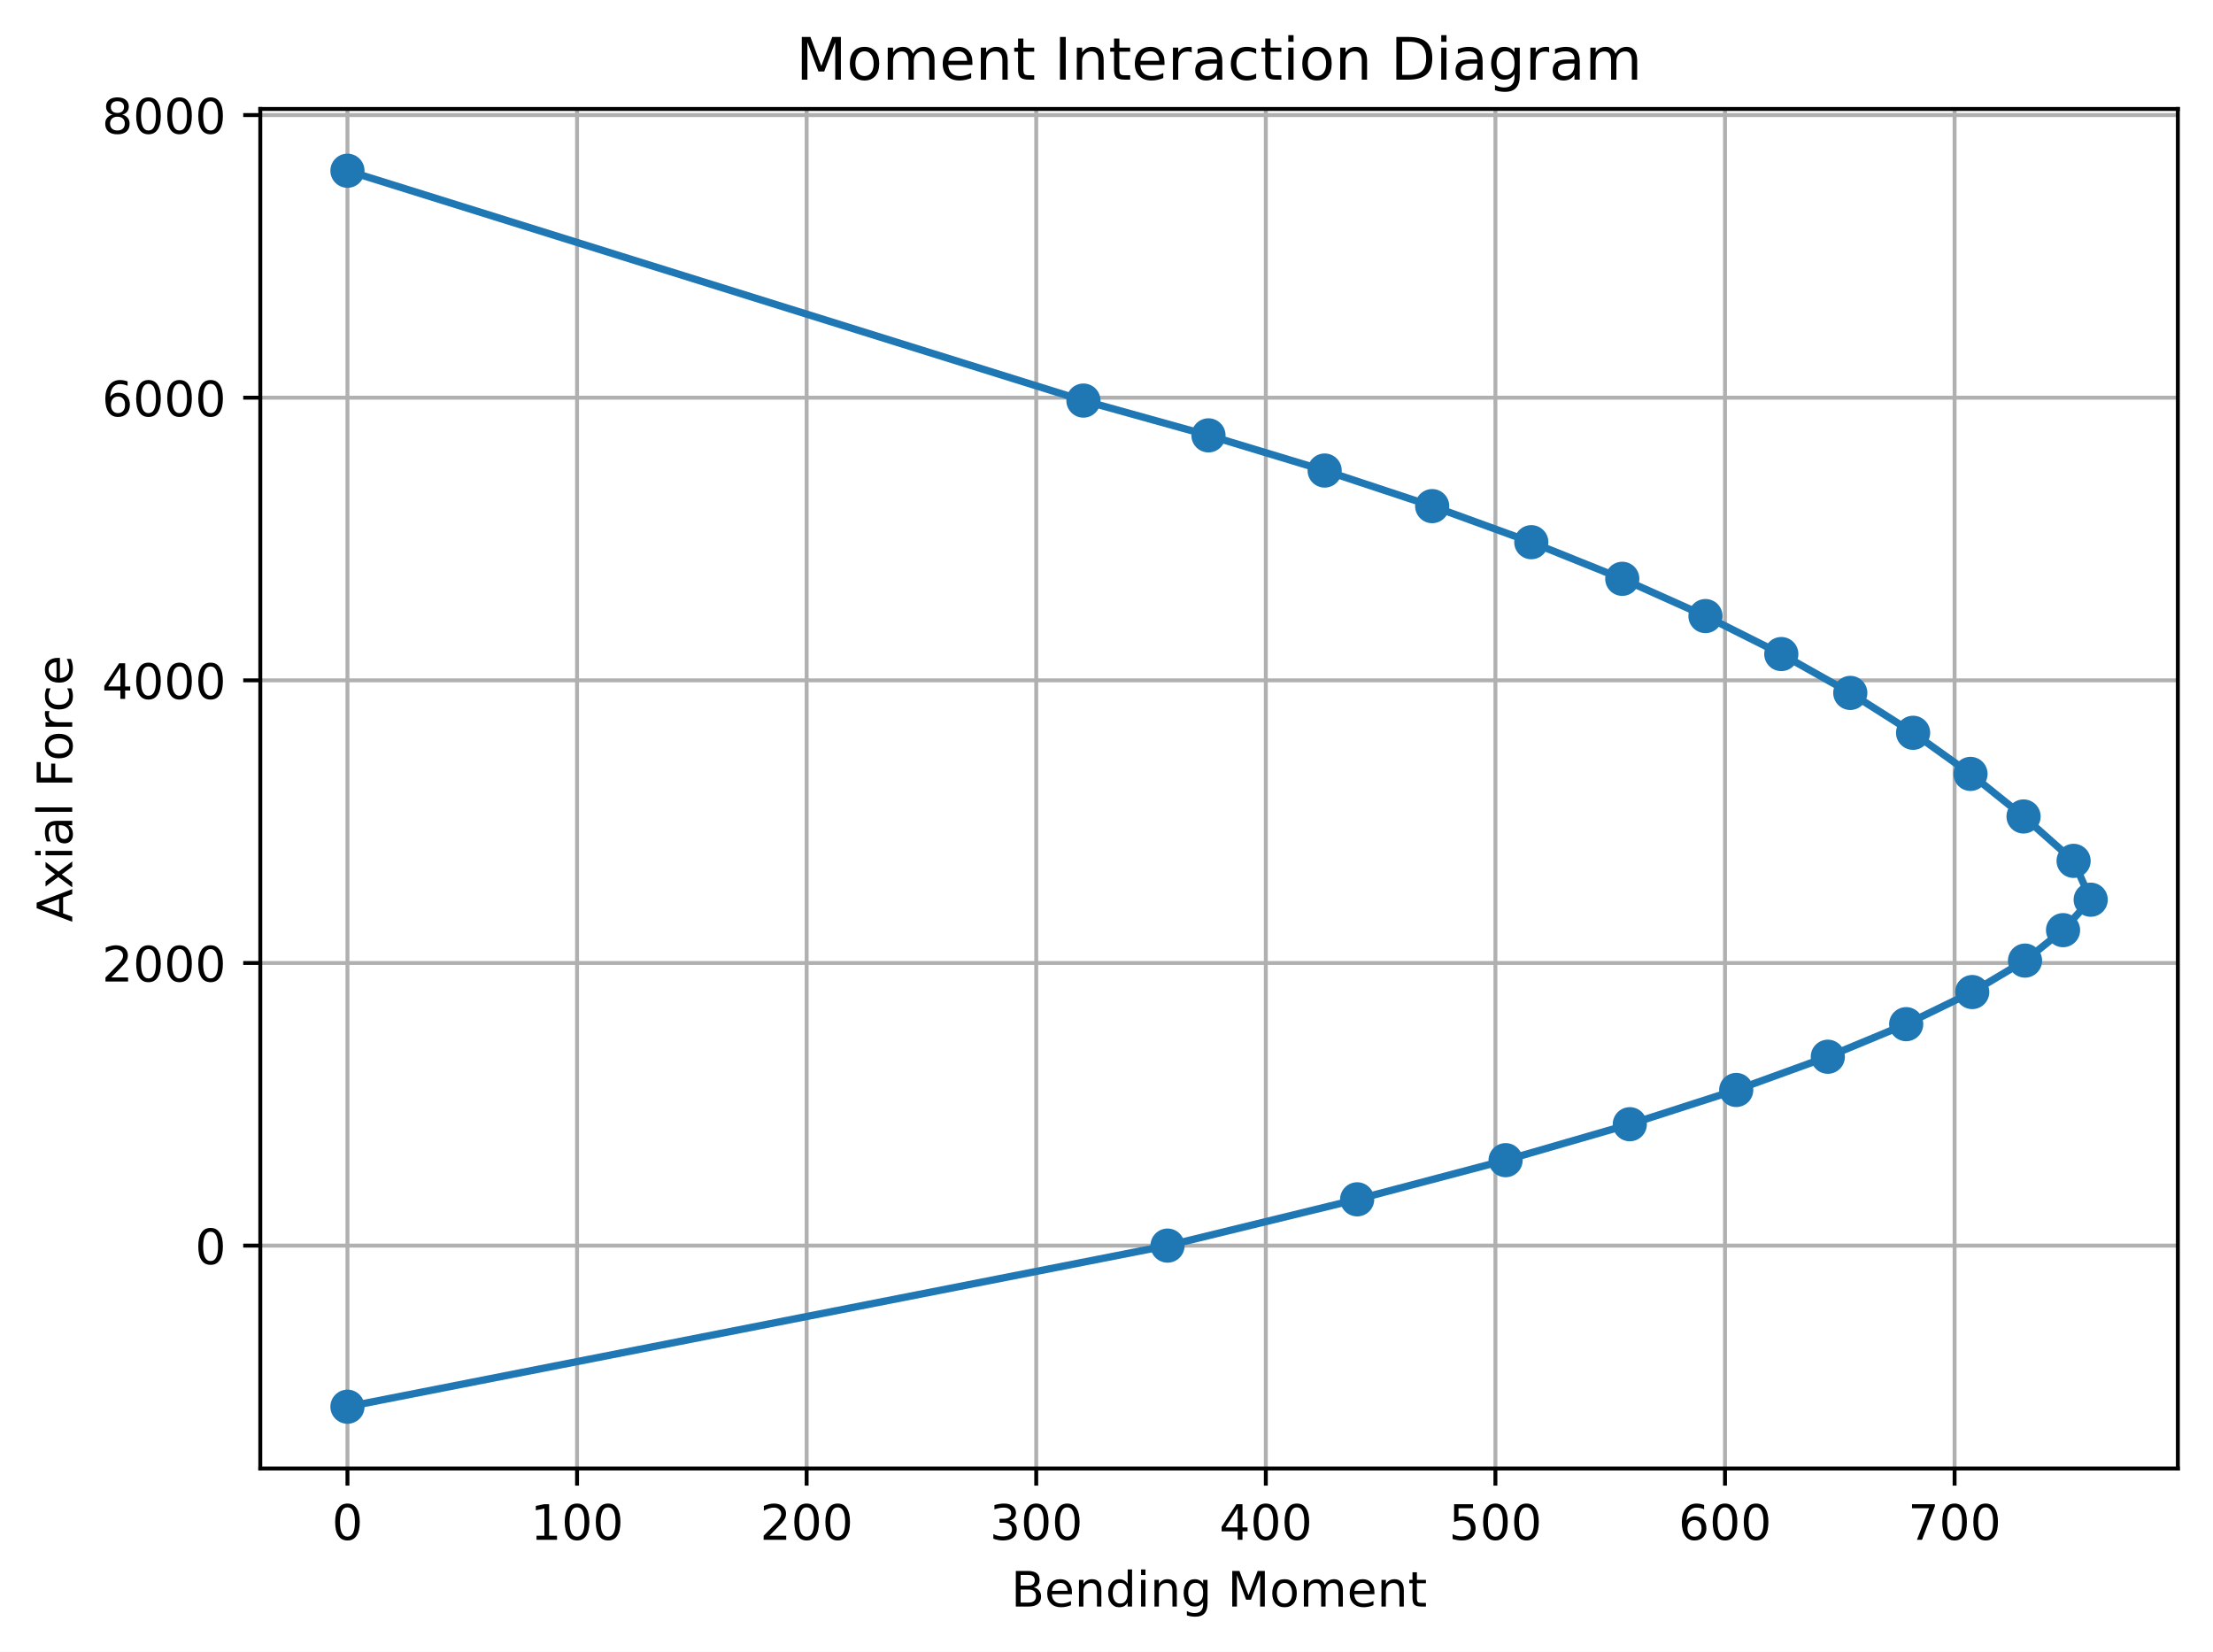
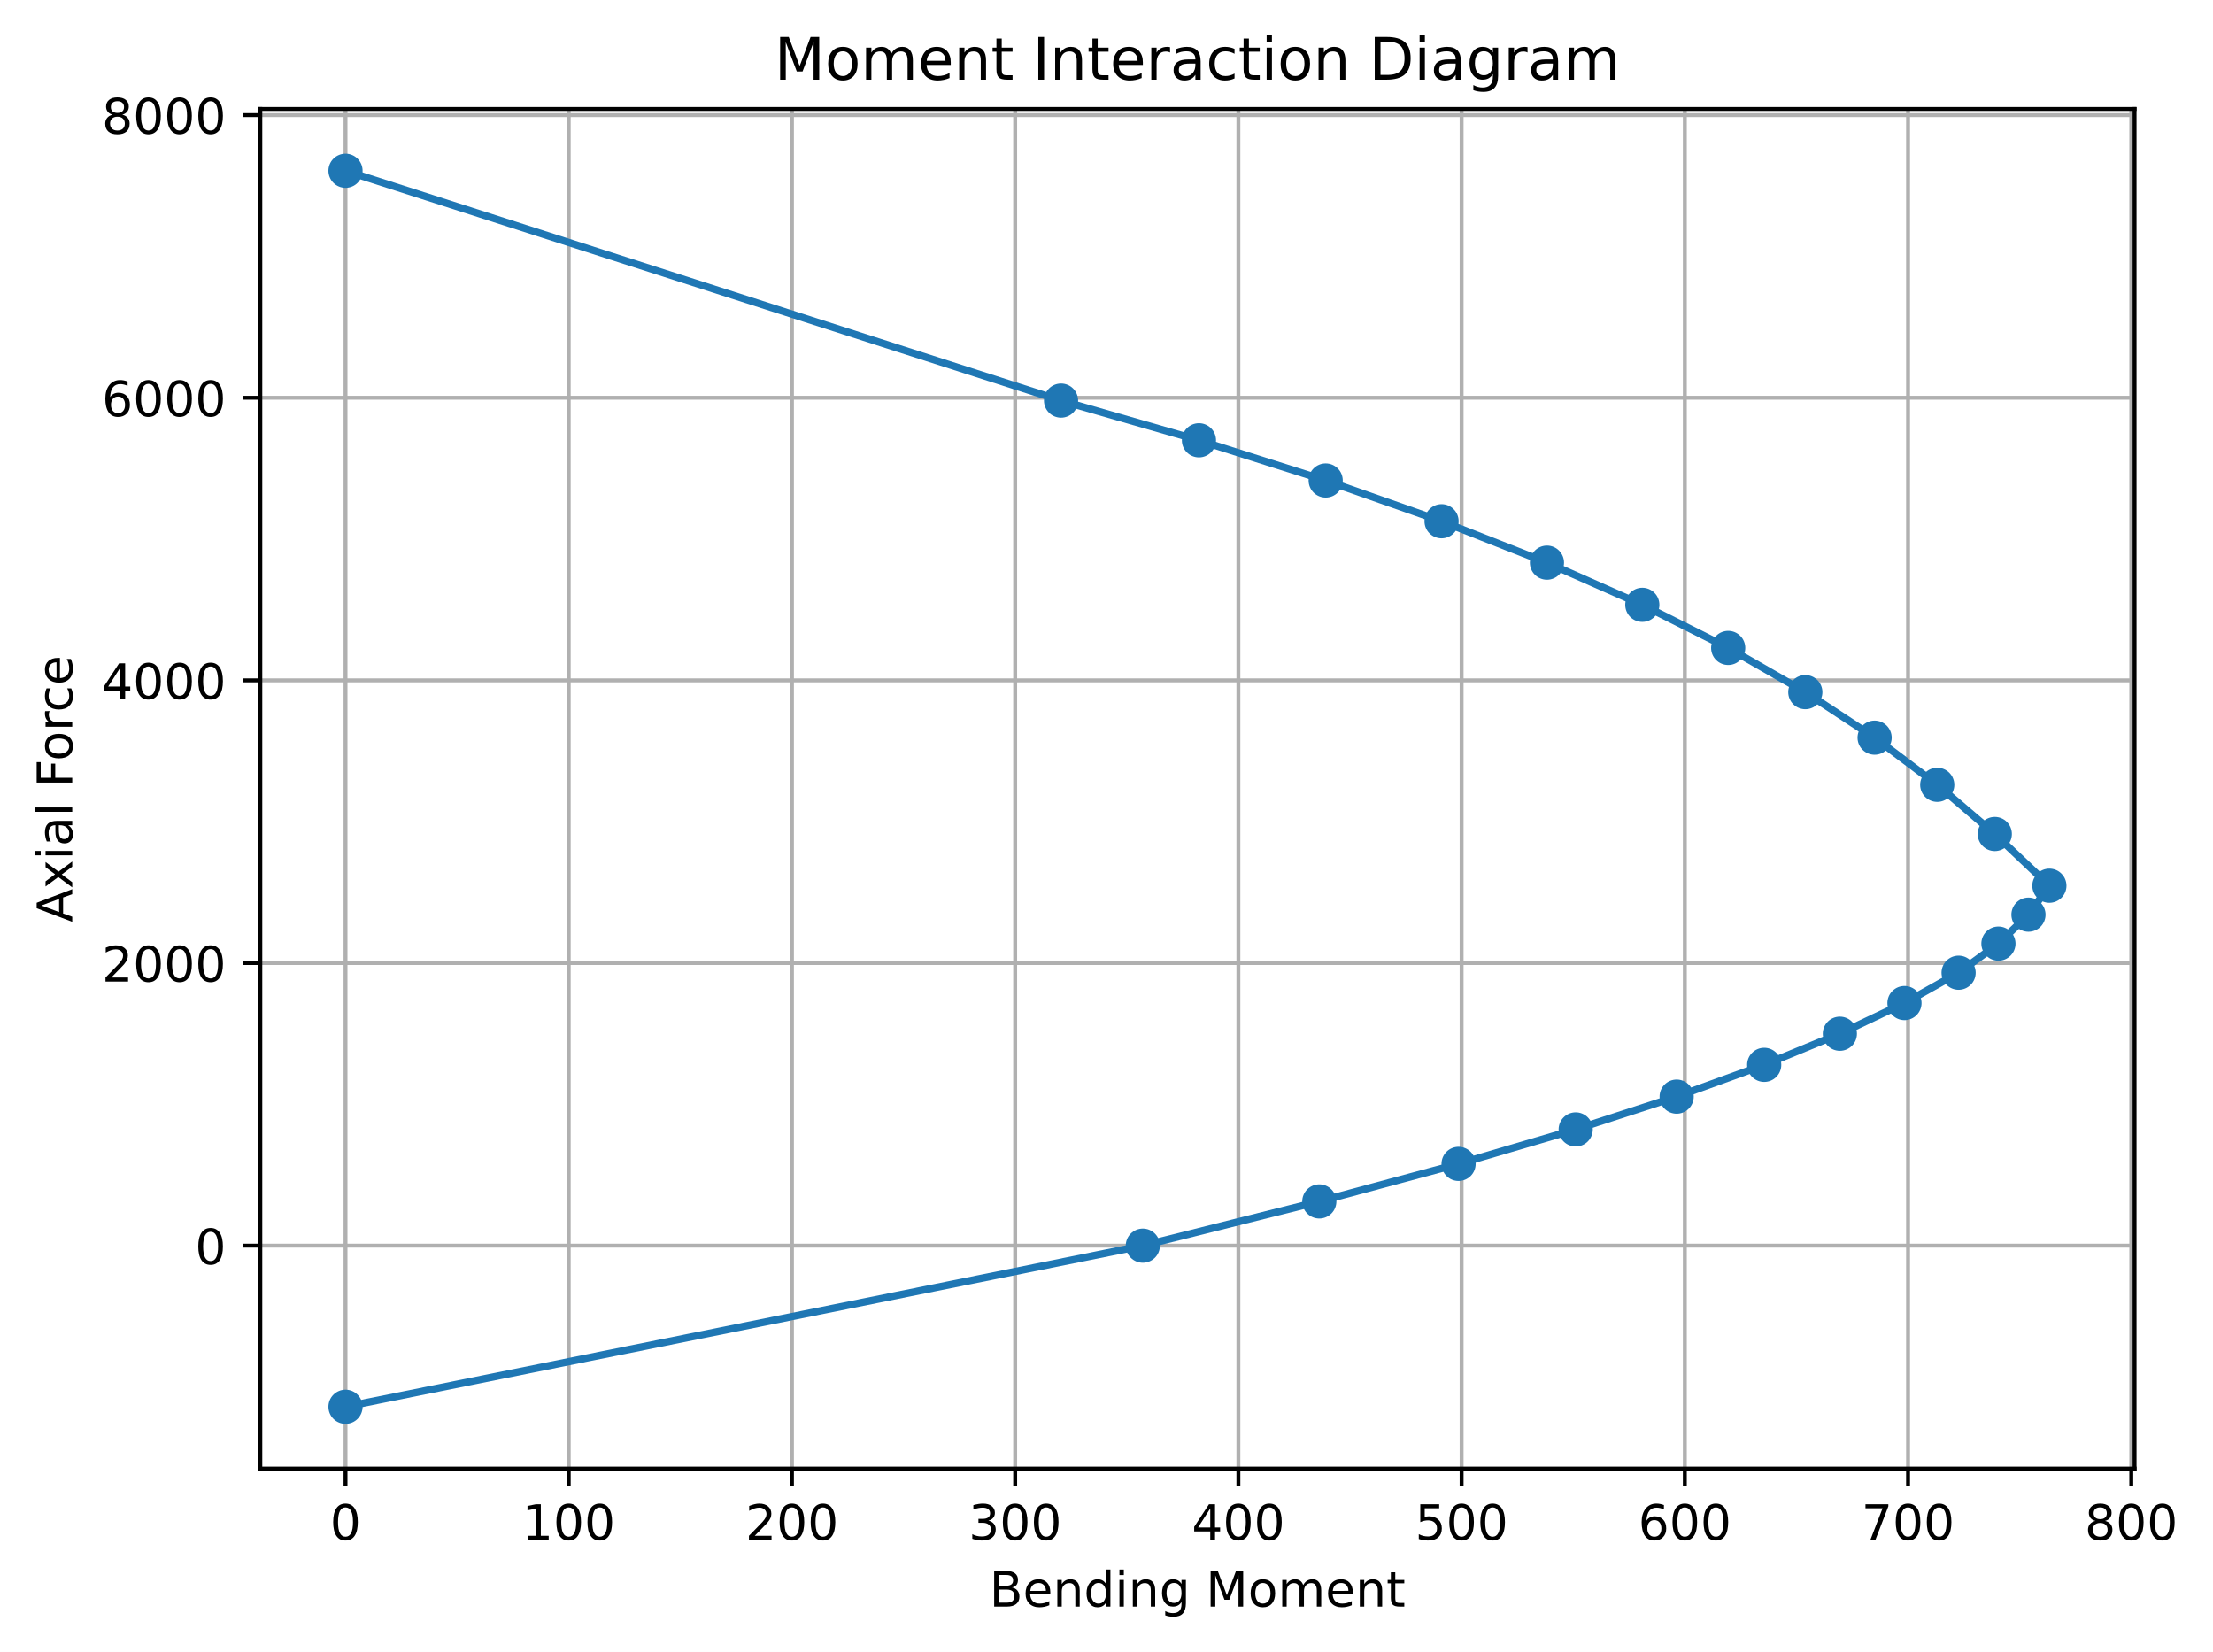
- <svg xmlns="http://www.w3.org/2000/svg" xmlns:xlink="http://www.w3.org/1999/xlink" width="453.384pt" height="338.374pt" viewBox="0 0 453.384 338.374" version="1.1">
+ <svg xmlns="http://www.w3.org/2000/svg" xmlns:xlink="http://www.w3.org/1999/xlink" width="453.365pt" height="338.374pt" viewBox="0 0 453.365 338.374" version="1.1">
  <defs>
    <style type="text/css">*{stroke-linejoin: round; stroke-linecap: butt}</style>
  </defs>
  <g id="figure_1">
    <g id="patch_1">
-       <path d="M -0 338.374  L 453.384 338.374  L 453.384 0  L -0 0  z " style="fill: #ffffff" />
+       <path d="M -0 338.374  L 453.365 338.374  L 453.365 0  L -0 0  z " style="fill: #ffffff" />
    </g>
    <g id="axes_1">
      <g id="patch_2">
-         <path d="M 53.328 300.818  L 446.184 300.818  L 446.184 22.318  L 53.328 22.318  z " style="fill: #ffffff" />
+         <path d="M 53.328 300.818  L 437.295 300.818  L 437.295 22.318  L 53.328 22.318  z " style="fill: #ffffff" />
      </g>
      <g id="matplotlib.axis_1">
        <g id="xtick_1">
          <g id="line2d_1">
-             <path d="M 71.185 300.818  L 71.185 22.318  " clip-path="url(#pca8f204387)" style="fill: none; stroke: #b0b0b0; stroke-width: 0.8; stroke-linecap: square" />
+             <path d="M 70.781 300.818  L 70.781 22.318  " clip-path="url(#p9a3f2402bc)" style="fill: none; stroke: #b0b0b0; stroke-width: 0.8; stroke-linecap: square" />
          </g>
          <g id="line2d_2">
            <defs>
-               <path id="m93d17124b6" d="M 0 0  L 0 3.5  " style="stroke: #000000; stroke-width: 0.8" />
+               <path id="m0f77abb4a2" d="M 0 0  L 0 3.5  " style="stroke: #000000; stroke-width: 0.8" />
            </defs>
            <g>
-               <use xlink:href="#m93d17124b6" x="71.185" y="300.818" style="stroke: #000000; stroke-width: 0.8" />
+               <use xlink:href="#m0f77abb4a2" x="70.781" y="300.818" style="stroke: #000000; stroke-width: 0.8" />
            </g>
          </g>
          <g id="text_1">
-             <g transform="translate(68.00398 315.4166)scale(0.1 -0.1)">
+             <g transform="translate(67.5999 315.4166)scale(0.1 -0.1)">
              <defs>
                <path id="DejaVuSans-30" d="M 2034 4250  Q 1547 4250 1301 3770  Q 1056 3291 1056 2328  Q 1056 1369 1301 889  Q 1547 409 2034 409  Q 2525 409 2770 889  Q 3016 1369 3016 2328  Q 3016 3291 2770 3770  Q 2525 4250 2034 4250  z M 2034 4750  Q 2819 4750 3233 4129  Q 3647 3509 3647 2328  Q 3647 1150 3233 529  Q 2819 -91 2034 -91  Q 1250 -91 836 529  Q 422 1150 422 2328  Q 422 3509 836 4129  Q 1250 4750 2034 4750  z " transform="scale(0.015625)" />
              </defs>
              <use xlink:href="#DejaVuSans-30" />
            </g>
          </g>
        </g>
        <g id="xtick_2">
          <g id="line2d_3">
-             <path d="M 118.222 300.818  L 118.222 22.318  " clip-path="url(#pca8f204387)" style="fill: none; stroke: #b0b0b0; stroke-width: 0.8; stroke-linecap: square" />
+             <path d="M 116.511 300.818  L 116.511 22.318  " clip-path="url(#p9a3f2402bc)" style="fill: none; stroke: #b0b0b0; stroke-width: 0.8; stroke-linecap: square" />
          </g>
          <g id="line2d_4">
            <g>
-               <use xlink:href="#m93d17124b6" x="118.222" y="300.818" style="stroke: #000000; stroke-width: 0.8" />
+               <use xlink:href="#m0f77abb4a2" x="116.511" y="300.818" style="stroke: #000000; stroke-width: 0.8" />
            </g>
          </g>
          <g id="text_2">
-             <g transform="translate(108.6785 315.4166)scale(0.1 -0.1)">
+             <g transform="translate(106.9675 315.4166)scale(0.1 -0.1)">
              <defs>
                <path id="DejaVuSans-31" d="M 794 531  L 1825 531  L 1825 4091  L 703 3866  L 703 4441  L 1819 4666  L 2450 4666  L 2450 531  L 3481 531  L 3481 0  L 794 0  L 794 531  z " transform="scale(0.015625)" />
              </defs>
              <use xlink:href="#DejaVuSans-31" />
              <use xlink:href="#DejaVuSans-30" x="63.623" />
              <use xlink:href="#DejaVuSans-30" x="127.246" />
            </g>
          </g>
        </g>
        <g id="xtick_3">
          <g id="line2d_5">
-             <path d="M 165.259 300.818  L 165.259 22.318  " clip-path="url(#pca8f204387)" style="fill: none; stroke: #b0b0b0; stroke-width: 0.8; stroke-linecap: square" />
+             <path d="M 162.241 300.818  L 162.241 22.318  " clip-path="url(#p9a3f2402bc)" style="fill: none; stroke: #b0b0b0; stroke-width: 0.8; stroke-linecap: square" />
          </g>
          <g id="line2d_6">
            <g>
-               <use xlink:href="#m93d17124b6" x="165.259" y="300.818" style="stroke: #000000; stroke-width: 0.8" />
+               <use xlink:href="#m0f77abb4a2" x="162.241" y="300.818" style="stroke: #000000; stroke-width: 0.8" />
            </g>
          </g>
          <g id="text_3">
-             <g transform="translate(155.7155 315.4166)scale(0.1 -0.1)">
+             <g transform="translate(152.6975 315.4166)scale(0.1 -0.1)">
              <defs>
                <path id="DejaVuSans-32" d="M 1228 531  L 3431 531  L 3431 0  L 469 0  L 469 531  Q 828 903 1448 1529  Q 2069 2156 2228 2338  Q 2531 2678 2651 2914  Q 2772 3150 2772 3378  Q 2772 3750 2511 3984  Q 2250 4219 1831 4219  Q 1534 4219 1204 4116  Q 875 4013 500 3803  L 500 4441  Q 881 4594 1212 4672  Q 1544 4750 1819 4750  Q 2544 4750 2975 4387  Q 3406 4025 3406 3419  Q 3406 3131 3298 2873  Q 3191 2616 2906 2266  Q 2828 2175 2409 1742  Q 1991 1309 1228 531  z " transform="scale(0.015625)" />
              </defs>
              <use xlink:href="#DejaVuSans-32" />
              <use xlink:href="#DejaVuSans-30" x="63.623" />
              <use xlink:href="#DejaVuSans-30" x="127.246" />
            </g>
          </g>
        </g>
        <g id="xtick_4">
          <g id="line2d_7">
-             <path d="M 212.296 300.818  L 212.296 22.318  " clip-path="url(#pca8f204387)" style="fill: none; stroke: #b0b0b0; stroke-width: 0.8; stroke-linecap: square" />
+             <path d="M 207.971 300.818  L 207.971 22.318  " clip-path="url(#p9a3f2402bc)" style="fill: none; stroke: #b0b0b0; stroke-width: 0.8; stroke-linecap: square" />
          </g>
          <g id="line2d_8">
            <g>
-               <use xlink:href="#m93d17124b6" x="212.296" y="300.818" style="stroke: #000000; stroke-width: 0.8" />
+               <use xlink:href="#m0f77abb4a2" x="207.971" y="300.818" style="stroke: #000000; stroke-width: 0.8" />
            </g>
          </g>
          <g id="text_4">
-             <g transform="translate(202.7526 315.4166)scale(0.1 -0.1)">
+             <g transform="translate(198.4276 315.4166)scale(0.1 -0.1)">
              <defs>
                <path id="DejaVuSans-33" d="M 2597 2516  Q 3050 2419 3304 2112  Q 3559 1806 3559 1356  Q 3559 666 3084 287  Q 2609 -91 1734 -91  Q 1441 -91 1130 -33  Q 819 25 488 141  L 488 750  Q 750 597 1062 519  Q 1375 441 1716 441  Q 2309 441 2620 675  Q 2931 909 2931 1356  Q 2931 1769 2642 2001  Q 2353 2234 1838 2234  L 1294 2234  L 1294 2753  L 1863 2753  Q 2328 2753 2575 2939  Q 2822 3125 2822 3475  Q 2822 3834 2567 4026  Q 2313 4219 1838 4219  Q 1578 4219 1281 4162  Q 984 4106 628 3988  L 628 4550  Q 988 4650 1302 4700  Q 1616 4750 1894 4750  Q 2613 4750 3031 4423  Q 3450 4097 3450 3541  Q 3450 3153 3228 2886  Q 3006 2619 2597 2516  z " transform="scale(0.015625)" />
              </defs>
              <use xlink:href="#DejaVuSans-33" />
              <use xlink:href="#DejaVuSans-30" x="63.623" />
              <use xlink:href="#DejaVuSans-30" x="127.246" />
            </g>
          </g>
        </g>
        <g id="xtick_5">
          <g id="line2d_9">
-             <path d="M 259.333 300.818  L 259.333 22.318  " clip-path="url(#pca8f204387)" style="fill: none; stroke: #b0b0b0; stroke-width: 0.8; stroke-linecap: square" />
+             <path d="M 253.701 300.818  L 253.701 22.318  " clip-path="url(#p9a3f2402bc)" style="fill: none; stroke: #b0b0b0; stroke-width: 0.8; stroke-linecap: square" />
          </g>
          <g id="line2d_10">
            <g>
-               <use xlink:href="#m93d17124b6" x="259.333" y="300.818" style="stroke: #000000; stroke-width: 0.8" />
+               <use xlink:href="#m0f77abb4a2" x="253.701" y="300.818" style="stroke: #000000; stroke-width: 0.8" />
            </g>
          </g>
          <g id="text_5">
-             <g transform="translate(249.7896 315.4166)scale(0.1 -0.1)">
+             <g transform="translate(244.1577 315.4166)scale(0.1 -0.1)">
              <defs>
                <path id="DejaVuSans-34" d="M 2419 4116  L 825 1625  L 2419 1625  L 2419 4116  z M 2253 4666  L 3047 4666  L 3047 1625  L 3713 1625  L 3713 1100  L 3047 1100  L 3047 0  L 2419 0  L 2419 1100  L 313 1100  L 313 1709  L 2253 4666  z " transform="scale(0.015625)" />
              </defs>
              <use xlink:href="#DejaVuSans-34" />
              <use xlink:href="#DejaVuSans-30" x="63.623" />
              <use xlink:href="#DejaVuSans-30" x="127.246" />
            </g>
          </g>
        </g>
        <g id="xtick_6">
          <g id="line2d_11">
-             <path d="M 306.37 300.818  L 306.37 22.318  " clip-path="url(#pca8f204387)" style="fill: none; stroke: #b0b0b0; stroke-width: 0.8; stroke-linecap: square" />
+             <path d="M 299.431 300.818  L 299.431 22.318  " clip-path="url(#p9a3f2402bc)" style="fill: none; stroke: #b0b0b0; stroke-width: 0.8; stroke-linecap: square" />
          </g>
          <g id="line2d_12">
            <g>
-               <use xlink:href="#m93d17124b6" x="306.37" y="300.818" style="stroke: #000000; stroke-width: 0.8" />
+               <use xlink:href="#m0f77abb4a2" x="299.431" y="300.818" style="stroke: #000000; stroke-width: 0.8" />
            </g>
          </g>
          <g id="text_6">
-             <g transform="translate(296.8266 315.4166)scale(0.1 -0.1)">
+             <g transform="translate(289.8877 315.4166)scale(0.1 -0.1)">
              <defs>
                <path id="DejaVuSans-35" d="M 691 4666  L 3169 4666  L 3169 4134  L 1269 4134  L 1269 2991  Q 1406 3038 1543 3061  Q 1681 3084 1819 3084  Q 2600 3084 3056 2656  Q 3513 2228 3513 1497  Q 3513 744 3044 326  Q 2575 -91 1722 -91  Q 1428 -91 1123 -41  Q 819 9 494 109  L 494 744  Q 775 591 1075 516  Q 1375 441 1709 441  Q 2250 441 2565 725  Q 2881 1009 2881 1497  Q 2881 1984 2565 2268  Q 2250 2553 1709 2553  Q 1456 2553 1204 2497  Q 953 2441 691 2322  L 691 4666  z " transform="scale(0.015625)" />
              </defs>
              <use xlink:href="#DejaVuSans-35" />
              <use xlink:href="#DejaVuSans-30" x="63.623" />
              <use xlink:href="#DejaVuSans-30" x="127.246" />
            </g>
          </g>
        </g>
        <g id="xtick_7">
          <g id="line2d_13">
-             <path d="M 353.407 300.818  L 353.407 22.318  " clip-path="url(#pca8f204387)" style="fill: none; stroke: #b0b0b0; stroke-width: 0.8; stroke-linecap: square" />
+             <path d="M 345.162 300.818  L 345.162 22.318  " clip-path="url(#p9a3f2402bc)" style="fill: none; stroke: #b0b0b0; stroke-width: 0.8; stroke-linecap: square" />
          </g>
          <g id="line2d_14">
            <g>
-               <use xlink:href="#m93d17124b6" x="353.407" y="300.818" style="stroke: #000000; stroke-width: 0.8" />
+               <use xlink:href="#m0f77abb4a2" x="345.162" y="300.818" style="stroke: #000000; stroke-width: 0.8" />
            </g>
          </g>
          <g id="text_7">
-             <g transform="translate(343.8637 315.4166)scale(0.1 -0.1)">
+             <g transform="translate(335.6178 315.4166)scale(0.1 -0.1)">
              <defs>
                <path id="DejaVuSans-36" d="M 2113 2584  Q 1688 2584 1439 2293  Q 1191 2003 1191 1497  Q 1191 994 1439 701  Q 1688 409 2113 409  Q 2538 409 2786 701  Q 3034 994 3034 1497  Q 3034 2003 2786 2293  Q 2538 2584 2113 2584  z M 3366 4563  L 3366 3988  Q 3128 4100 2886 4159  Q 2644 4219 2406 4219  Q 1781 4219 1451 3797  Q 1122 3375 1075 2522  Q 1259 2794 1537 2939  Q 1816 3084 2150 3084  Q 2853 3084 3261 2657  Q 3669 2231 3669 1497  Q 3669 778 3244 343  Q 2819 -91 2113 -91  Q 1303 -91 875 529  Q 447 1150 447 2328  Q 447 3434 972 4092  Q 1497 4750 2381 4750  Q 2619 4750 2861 4703  Q 3103 4656 3366 4563  z " transform="scale(0.015625)" />
              </defs>
              <use xlink:href="#DejaVuSans-36" />
              <use xlink:href="#DejaVuSans-30" x="63.623" />
              <use xlink:href="#DejaVuSans-30" x="127.246" />
            </g>
          </g>
        </g>
        <g id="xtick_8">
          <g id="line2d_15">
-             <path d="M 400.444 300.818  L 400.444 22.318  " clip-path="url(#pca8f204387)" style="fill: none; stroke: #b0b0b0; stroke-width: 0.8; stroke-linecap: square" />
+             <path d="M 390.892 300.818  L 390.892 22.318  " clip-path="url(#p9a3f2402bc)" style="fill: none; stroke: #b0b0b0; stroke-width: 0.8; stroke-linecap: square" />
          </g>
          <g id="line2d_16">
            <g>
-               <use xlink:href="#m93d17124b6" x="400.444" y="300.818" style="stroke: #000000; stroke-width: 0.8" />
+               <use xlink:href="#m0f77abb4a2" x="390.892" y="300.818" style="stroke: #000000; stroke-width: 0.8" />
            </g>
          </g>
          <g id="text_8">
-             <g transform="translate(390.9007 315.4166)scale(0.1 -0.1)">
+             <g transform="translate(381.3479 315.4166)scale(0.1 -0.1)">
              <defs>
                <path id="DejaVuSans-37" d="M 525 4666  L 3525 4666  L 3525 4397  L 1831 0  L 1172 0  L 2766 4134  L 525 4134  L 525 4666  z " transform="scale(0.015625)" />
              </defs>
              <use xlink:href="#DejaVuSans-37" />
              <use xlink:href="#DejaVuSans-30" x="63.623" />
              <use xlink:href="#DejaVuSans-30" x="127.246" />
            </g>
          </g>
        </g>
-         <g id="text_9">
-           <g transform="translate(207.1359 329.0947)scale(0.1 -0.1)">
+         <g id="xtick_9">
+           <g id="line2d_17">
+             <path d="M 436.622 300.818  L 436.622 22.318  " clip-path="url(#p9a3f2402bc)" style="fill: none; stroke: #b0b0b0; stroke-width: 0.8; stroke-linecap: square" />
+           </g>
+           <g id="line2d_18">
+             <g>
+               <use xlink:href="#m0f77abb4a2" x="436.622" y="300.818" style="stroke: #000000; stroke-width: 0.8" />
+             </g>
+           </g>
+           <g id="text_9">
+             <g transform="translate(427.078 315.4166)scale(0.1 -0.1)">
+               <defs>
+                 <path id="DejaVuSans-38" d="M 2034 2216  Q 1584 2216 1326 1975  Q 1069 1734 1069 1313  Q 1069 891 1326 650  Q 1584 409 2034 409  Q 2484 409 2743 651  Q 3003 894 3003 1313  Q 3003 1734 2745 1975  Q 2488 2216 2034 2216  z M 1403 2484  Q 997 2584 770 2862  Q 544 3141 544 3541  Q 544 4100 942 4425  Q 1341 4750 2034 4750  Q 2731 4750 3128 4425  Q 3525 4100 3525 3541  Q 3525 3141 3298 2862  Q 3072 2584 2669 2484  Q 3125 2378 3379 2068  Q 3634 1759 3634 1313  Q 3634 634 3220 271  Q 2806 -91 2034 -91  Q 1263 -91 848 271  Q 434 634 434 1313  Q 434 1759 690 2068  Q 947 2378 1403 2484  z M 1172 3481  Q 1172 3119 1398 2916  Q 1625 2713 2034 2713  Q 2441 2713 2670 2916  Q 2900 3119 2900 3481  Q 2900 3844 2670 4047  Q 2441 4250 2034 4250  Q 1625 4250 1398 4047  Q 1172 3844 1172 3481  z " transform="scale(0.015625)" />
+               </defs>
+               <use xlink:href="#DejaVuSans-38" />
+               <use xlink:href="#DejaVuSans-30" x="63.623" />
+               <use xlink:href="#DejaVuSans-30" x="127.246" />
+             </g>
+           </g>
+         </g>
+         <g id="text_10">
+           <g transform="translate(202.6911 329.0947)scale(0.1 -0.1)">
            <defs>
              <path id="DejaVuSans-42" d="M 1259 2228  L 1259 519  L 2272 519  Q 2781 519 3026 730  Q 3272 941 3272 1375  Q 3272 1813 3026 2020  Q 2781 2228 2272 2228  L 1259 2228  z M 1259 4147  L 1259 2741  L 2194 2741  Q 2656 2741 2882 2914  Q 3109 3088 3109 3444  Q 3109 3797 2882 3972  Q 2656 4147 2194 4147  L 1259 4147  z M 628 4666  L 2241 4666  Q 2963 4666 3353 4366  Q 3744 4066 3744 3513  Q 3744 3084 3544 2831  Q 3344 2578 2956 2516  Q 3422 2416 3680 2098  Q 3938 1781 3938 1306  Q 3938 681 3513 340  Q 3088 0 2303 0  L 628 0  L 628 4666  z " transform="scale(0.015625)" />
              <path id="DejaVuSans-65" d="M 3597 1894  L 3597 1613  L 953 1613  Q 991 1019 1311 708  Q 1631 397 2203 397  Q 2534 397 2845 478  Q 3156 559 3463 722  L 3463 178  Q 3153 47 2828 -22  Q 2503 -91 2169 -91  Q 1331 -91 842 396  Q 353 884 353 1716  Q 353 2575 817 3079  Q 1281 3584 2069 3584  Q 2775 3584 3186 3129  Q 3597 2675 3597 1894  z M 3022 2063  Q 3016 2534 2758 2815  Q 2500 3097 2075 3097  Q 1594 3097 1305 2825  Q 1016 2553 972 2059  L 3022 2063  z " transform="scale(0.015625)" />
              <path id="DejaVuSans-6e" d="M 3513 2113  L 3513 0  L 2938 0  L 2938 2094  Q 2938 2591 2744 2837  Q 2550 3084 2163 3084  Q 1697 3084 1428 2787  Q 1159 2491 1159 1978  L 1159 0  L 581 0  L 581 3500  L 1159 3500  L 1159 2956  Q 1366 3272 1645 3428  Q 1925 3584 2291 3584  Q 2894 3584 3203 3211  Q 3513 2838 3513 2113  z " transform="scale(0.015625)" />
              <path id="DejaVuSans-64" d="M 2906 2969  L 2906 4863  L 3481 4863  L 3481 0  L 2906 0  L 2906 525  Q 2725 213 2448 61  Q 2172 -91 1784 -91  Q 1150 -91 751 415  Q 353 922 353 1747  Q 353 2572 751 3078  Q 1150 3584 1784 3584  Q 2172 3584 2448 3432  Q 2725 3281 2906 2969  z M 947 1747  Q 947 1113 1208 752  Q 1469 391 1925 391  Q 2381 391 2643 752  Q 2906 1113 2906 1747  Q 2906 2381 2643 2742  Q 2381 3103 1925 3103  Q 1469 3103 1208 2742  Q 947 2381 947 1747  z " transform="scale(0.015625)" />
              <path id="DejaVuSans-69" d="M 603 3500  L 1178 3500  L 1178 0  L 603 0  L 603 3500  z M 603 4863  L 1178 4863  L 1178 4134  L 603 4134  L 603 4863  z " transform="scale(0.015625)" />
              <path id="DejaVuSans-67" d="M 2906 1791  Q 2906 2416 2648 2759  Q 2391 3103 1925 3103  Q 1463 3103 1205 2759  Q 947 2416 947 1791  Q 947 1169 1205 825  Q 1463 481 1925 481  Q 2391 481 2648 825  Q 2906 1169 2906 1791  z M 3481 434  Q 3481 -459 3084 -895  Q 2688 -1331 1869 -1331  Q 1566 -1331 1297 -1286  Q 1028 -1241 775 -1147  L 775 -588  Q 1028 -725 1275 -790  Q 1522 -856 1778 -856  Q 2344 -856 2625 -561  Q 2906 -266 2906 331  L 2906 616  Q 2728 306 2450 153  Q 2172 0 1784 0  Q 1141 0 747 490  Q 353 981 353 1791  Q 353 2603 747 3093  Q 1141 3584 1784 3584  Q 2172 3584 2450 3431  Q 2728 3278 2906 2969  L 2906 3500  L 3481 3500  L 3481 434  z " transform="scale(0.015625)" />
              <path id="DejaVuSans-20" transform="scale(0.015625)" />
              <path id="DejaVuSans-4d" d="M 628 4666  L 1569 4666  L 2759 1491  L 3956 4666  L 4897 4666  L 4897 0  L 4281 0  L 4281 4097  L 3078 897  L 2444 897  L 1241 4097  L 1241 0  L 628 0  L 628 4666  z " transform="scale(0.015625)" />
              <path id="DejaVuSans-6f" d="M 1959 3097  Q 1497 3097 1228 2736  Q 959 2375 959 1747  Q 959 1119 1226 758  Q 1494 397 1959 397  Q 2419 397 2687 759  Q 2956 1122 2956 1747  Q 2956 2369 2687 2733  Q 2419 3097 1959 3097  z M 1959 3584  Q 2709 3584 3137 3096  Q 3566 2609 3566 1747  Q 3566 888 3137 398  Q 2709 -91 1959 -91  Q 1206 -91 779 398  Q 353 888 353 1747  Q 353 2609 779 3096  Q 1206 3584 1959 3584  z " transform="scale(0.015625)" />
              <path id="DejaVuSans-6d" d="M 3328 2828  Q 3544 3216 3844 3400  Q 4144 3584 4550 3584  Q 5097 3584 5394 3201  Q 5691 2819 5691 2113  L 5691 0  L 5113 0  L 5113 2094  Q 5113 2597 4934 2840  Q 4756 3084 4391 3084  Q 3944 3084 3684 2787  Q 3425 2491 3425 1978  L 3425 0  L 2847 0  L 2847 2094  Q 2847 2600 2669 2842  Q 2491 3084 2119 3084  Q 1678 3084 1418 2786  Q 1159 2488 1159 1978  L 1159 0  L 581 0  L 581 3500  L 1159 3500  L 1159 2956  Q 1356 3278 1631 3431  Q 1906 3584 2284 3584  Q 2666 3584 2933 3390  Q 3200 3197 3328 2828  z " transform="scale(0.015625)" />
              <path id="DejaVuSans-74" d="M 1172 4494  L 1172 3500  L 2356 3500  L 2356 3053  L 1172 3053  L 1172 1153  Q 1172 725 1289 603  Q 1406 481 1766 481  L 2356 481  L 2356 0  L 1766 0  Q 1100 0 847 248  Q 594 497 594 1153  L 594 3053  L 172 3053  L 172 3500  L 594 3500  L 594 4494  L 1172 4494  z " transform="scale(0.015625)" />
            </defs>
            <use xlink:href="#DejaVuSans-42" />
            <use xlink:href="#DejaVuSans-65" x="68.604" />
            <use xlink:href="#DejaVuSans-6e" x="130.127" />
            <use xlink:href="#DejaVuSans-64" x="193.506" />
            <use xlink:href="#DejaVuSans-69" x="256.982" />
            <use xlink:href="#DejaVuSans-6e" x="284.766" />
            <use xlink:href="#DejaVuSans-67" x="348.145" />
            <use xlink:href="#DejaVuSans-20" x="411.621" />
            <use xlink:href="#DejaVuSans-4d" x="443.408" />
            <use xlink:href="#DejaVuSans-6f" x="529.688" />
            <use xlink:href="#DejaVuSans-6d" x="590.869" />
            <use xlink:href="#DejaVuSans-65" x="688.281" />
            <use xlink:href="#DejaVuSans-6e" x="749.805" />
            <use xlink:href="#DejaVuSans-74" x="813.184" />
          </g>
        </g>
      </g>
      <g id="matplotlib.axis_2">
        <g id="ytick_1">
-           <g id="line2d_17">
-             <path d="M 53.328 255.158  L 446.184 255.158  " clip-path="url(#pca8f204387)" style="fill: none; stroke: #b0b0b0; stroke-width: 0.8; stroke-linecap: square" />
-           </g>
-           <g id="line2d_18">
+           <g id="line2d_19">
+             <path d="M 53.328 255.158  L 437.295 255.158  " clip-path="url(#p9a3f2402bc)" style="fill: none; stroke: #b0b0b0; stroke-width: 0.8; stroke-linecap: square" />
+           </g>
+           <g id="line2d_20">
            <defs>
-               <path id="m313cc79261" d="M 0 0  L -3.5 0  " style="stroke: #000000; stroke-width: 0.8" />
+               <path id="mca8561e95a" d="M 0 0  L -3.5 0  " style="stroke: #000000; stroke-width: 0.8" />
            </defs>
            <g>
-               <use xlink:href="#m313cc79261" x="53.328" y="255.158" style="stroke: #000000; stroke-width: 0.8" />
-             </g>
-           </g>
-           <g id="text_10">
+               <use xlink:href="#mca8561e95a" x="53.328" y="255.158" style="stroke: #000000; stroke-width: 0.8" />
+             </g>
+           </g>
+           <g id="text_11">
            <g transform="translate(39.96563 258.9571)scale(0.1 -0.1)">
              <use xlink:href="#DejaVuSans-30" />
            </g>
          </g>
        </g>
        <g id="ytick_2">
-           <g id="line2d_19">
-             <path d="M 53.328 197.261  L 446.184 197.261  " clip-path="url(#pca8f204387)" style="fill: none; stroke: #b0b0b0; stroke-width: 0.8; stroke-linecap: square" />
-           </g>
-           <g id="line2d_20">
-             <g>
-               <use xlink:href="#m313cc79261" x="53.328" y="197.261" style="stroke: #000000; stroke-width: 0.8" />
-             </g>
-           </g>
-           <g id="text_11">
+           <g id="line2d_21">
+             <path d="M 53.328 197.261  L 437.295 197.261  " clip-path="url(#p9a3f2402bc)" style="fill: none; stroke: #b0b0b0; stroke-width: 0.8; stroke-linecap: square" />
+           </g>
+           <g id="line2d_22">
+             <g>
+               <use xlink:href="#mca8561e95a" x="53.328" y="197.261" style="stroke: #000000; stroke-width: 0.8" />
+             </g>
+           </g>
+           <g id="text_12">
            <g transform="translate(20.87813 201.0604)scale(0.1 -0.1)">
              <use xlink:href="#DejaVuSans-32" />
              <use xlink:href="#DejaVuSans-30" x="63.623" />
              <use xlink:href="#DejaVuSans-30" x="127.246" />
              <use xlink:href="#DejaVuSans-30" x="190.869" />
            </g>
          </g>
        </g>
        <g id="ytick_3">
-           <g id="line2d_21">
-             <path d="M 53.328 139.365  L 446.184 139.365  " clip-path="url(#pca8f204387)" style="fill: none; stroke: #b0b0b0; stroke-width: 0.8; stroke-linecap: square" />
-           </g>
-           <g id="line2d_22">
-             <g>
-               <use xlink:href="#m313cc79261" x="53.328" y="139.365" style="stroke: #000000; stroke-width: 0.8" />
-             </g>
-           </g>
-           <g id="text_12">
+           <g id="line2d_23">
+             <path d="M 53.328 139.365  L 437.295 139.365  " clip-path="url(#p9a3f2402bc)" style="fill: none; stroke: #b0b0b0; stroke-width: 0.8; stroke-linecap: square" />
+           </g>
+           <g id="line2d_24">
+             <g>
+               <use xlink:href="#mca8561e95a" x="53.328" y="139.365" style="stroke: #000000; stroke-width: 0.8" />
+             </g>
+           </g>
+           <g id="text_13">
            <g transform="translate(20.87813 143.1637)scale(0.1 -0.1)">
              <use xlink:href="#DejaVuSans-34" />
              <use xlink:href="#DejaVuSans-30" x="63.623" />
              <use xlink:href="#DejaVuSans-30" x="127.246" />
              <use xlink:href="#DejaVuSans-30" x="190.869" />
            </g>
          </g>
        </g>
        <g id="ytick_4">
-           <g id="line2d_23">
-             <path d="M 53.328 81.468  L 446.184 81.468  " clip-path="url(#pca8f204387)" style="fill: none; stroke: #b0b0b0; stroke-width: 0.8; stroke-linecap: square" />
-           </g>
-           <g id="line2d_24">
-             <g>
-               <use xlink:href="#m313cc79261" x="53.328" y="81.468" style="stroke: #000000; stroke-width: 0.8" />
-             </g>
-           </g>
-           <g id="text_13">
+           <g id="line2d_25">
+             <path d="M 53.328 81.468  L 437.295 81.468  " clip-path="url(#p9a3f2402bc)" style="fill: none; stroke: #b0b0b0; stroke-width: 0.8; stroke-linecap: square" />
+           </g>
+           <g id="line2d_26">
+             <g>
+               <use xlink:href="#mca8561e95a" x="53.328" y="81.468" style="stroke: #000000; stroke-width: 0.8" />
+             </g>
+           </g>
+           <g id="text_14">
            <g transform="translate(20.87813 85.26702)scale(0.1 -0.1)">
              <use xlink:href="#DejaVuSans-36" />
              <use xlink:href="#DejaVuSans-30" x="63.623" />
              <use xlink:href="#DejaVuSans-30" x="127.246" />
              <use xlink:href="#DejaVuSans-30" x="190.869" />
            </g>
          </g>
        </g>
        <g id="ytick_5">
-           <g id="line2d_25">
-             <path d="M 53.328 23.571  L 446.184 23.571  " clip-path="url(#pca8f204387)" style="fill: none; stroke: #b0b0b0; stroke-width: 0.8; stroke-linecap: square" />
-           </g>
-           <g id="line2d_26">
-             <g>
-               <use xlink:href="#m313cc79261" x="53.328" y="23.571" style="stroke: #000000; stroke-width: 0.8" />
-             </g>
-           </g>
-           <g id="text_14">
+           <g id="line2d_27">
+             <path d="M 53.328 23.571  L 437.295 23.571  " clip-path="url(#p9a3f2402bc)" style="fill: none; stroke: #b0b0b0; stroke-width: 0.8; stroke-linecap: square" />
+           </g>
+           <g id="line2d_28">
+             <g>
+               <use xlink:href="#mca8561e95a" x="53.328" y="23.571" style="stroke: #000000; stroke-width: 0.8" />
+             </g>
+           </g>
+           <g id="text_15">
            <g transform="translate(20.87813 27.37032)scale(0.1 -0.1)">
-               <defs>
-                 <path id="DejaVuSans-38" d="M 2034 2216  Q 1584 2216 1326 1975  Q 1069 1734 1069 1313  Q 1069 891 1326 650  Q 1584 409 2034 409  Q 2484 409 2743 651  Q 3003 894 3003 1313  Q 3003 1734 2745 1975  Q 2488 2216 2034 2216  z M 1403 2484  Q 997 2584 770 2862  Q 544 3141 544 3541  Q 544 4100 942 4425  Q 1341 4750 2034 4750  Q 2731 4750 3128 4425  Q 3525 4100 3525 3541  Q 3525 3141 3298 2862  Q 3072 2584 2669 2484  Q 3125 2378 3379 2068  Q 3634 1759 3634 1313  Q 3634 634 3220 271  Q 2806 -91 2034 -91  Q 1263 -91 848 271  Q 434 634 434 1313  Q 434 1759 690 2068  Q 947 2378 1403 2484  z M 1172 3481  Q 1172 3119 1398 2916  Q 1625 2713 2034 2713  Q 2441 2713 2670 2916  Q 2900 3119 2900 3481  Q 2900 3844 2670 4047  Q 2441 4250 2034 4250  Q 1625 4250 1398 4047  Q 1172 3844 1172 3481  z " transform="scale(0.015625)" />
-               </defs>
              <use xlink:href="#DejaVuSans-38" />
              <use xlink:href="#DejaVuSans-30" x="63.623" />
              <use xlink:href="#DejaVuSans-30" x="127.246" />
              <use xlink:href="#DejaVuSans-30" x="190.869" />
            </g>
          </g>
        </g>
-         <g id="text_15">
+         <g id="text_16">
          <g transform="translate(14.79844 188.9017)rotate(-90)scale(0.1 -0.1)">
            <defs>
              <path id="DejaVuSans-41" d="M 2188 4044  L 1331 1722  L 3047 1722  L 2188 4044  z M 1831 4666  L 2547 4666  L 4325 0  L 3669 0  L 3244 1197  L 1141 1197  L 716 0  L 50 0  L 1831 4666  z " transform="scale(0.015625)" />
              <path id="DejaVuSans-78" d="M 3513 3500  L 2247 1797  L 3578 0  L 2900 0  L 1881 1375  L 863 0  L 184 0  L 1544 1831  L 300 3500  L 978 3500  L 1906 2253  L 2834 3500  L 3513 3500  z " transform="scale(0.015625)" />
              <path id="DejaVuSans-61" d="M 2194 1759  Q 1497 1759 1228 1600  Q 959 1441 959 1056  Q 959 750 1161 570  Q 1363 391 1709 391  Q 2188 391 2477 730  Q 2766 1069 2766 1631  L 2766 1759  L 2194 1759  z M 3341 1997  L 3341 0  L 2766 0  L 2766 531  Q 2569 213 2275 61  Q 1981 -91 1556 -91  Q 1019 -91 701 211  Q 384 513 384 1019  Q 384 1609 779 1909  Q 1175 2209 1959 2209  L 2766 2209  L 2766 2266  Q 2766 2663 2505 2880  Q 2244 3097 1772 3097  Q 1472 3097 1187 3025  Q 903 2953 641 2809  L 641 3341  Q 956 3463 1253 3523  Q 1550 3584 1831 3584  Q 2591 3584 2966 3190  Q 3341 2797 3341 1997  z " transform="scale(0.015625)" />
              <path id="DejaVuSans-6c" d="M 603 4863  L 1178 4863  L 1178 0  L 603 0  L 603 4863  z " transform="scale(0.015625)" />
              <path id="DejaVuSans-46" d="M 628 4666  L 3309 4666  L 3309 4134  L 1259 4134  L 1259 2759  L 3109 2759  L 3109 2228  L 1259 2228  L 1259 0  L 628 0  L 628 4666  z " transform="scale(0.015625)" />
              <path id="DejaVuSans-72" d="M 2631 2963  Q 2534 3019 2420 3045  Q 2306 3072 2169 3072  Q 1681 3072 1420 2755  Q 1159 2438 1159 1844  L 1159 0  L 581 0  L 581 3500  L 1159 3500  L 1159 2956  Q 1341 3275 1631 3429  Q 1922 3584 2338 3584  Q 2397 3584 2469 3576  Q 2541 3569 2628 3553  L 2631 2963  z " transform="scale(0.015625)" />
              <path id="DejaVuSans-63" d="M 3122 3366  L 3122 2828  Q 2878 2963 2633 3030  Q 2388 3097 2138 3097  Q 1578 3097 1268 2742  Q 959 2388 959 1747  Q 959 1106 1268 751  Q 1578 397 2138 397  Q 2388 397 2633 464  Q 2878 531 3122 666  L 3122 134  Q 2881 22 2623 -34  Q 2366 -91 2075 -91  Q 1284 -91 818 406  Q 353 903 353 1747  Q 353 2603 823 3093  Q 1294 3584 2113 3584  Q 2378 3584 2631 3529  Q 2884 3475 3122 3366  z " transform="scale(0.015625)" />
            </defs>
            <use xlink:href="#DejaVuSans-41" />
            <use xlink:href="#DejaVuSans-78" x="68.408" />
            <use xlink:href="#DejaVuSans-69" x="127.588" />
            <use xlink:href="#DejaVuSans-61" x="155.371" />
            <use xlink:href="#DejaVuSans-6c" x="216.65" />
            <use xlink:href="#DejaVuSans-20" x="244.434" />
            <use xlink:href="#DejaVuSans-46" x="276.221" />
            <use xlink:href="#DejaVuSans-6f" x="330.115" />
            <use xlink:href="#DejaVuSans-72" x="391.297" />
            <use xlink:href="#DejaVuSans-63" x="430.16" />
            <use xlink:href="#DejaVuSans-65" x="485.141" />
          </g>
        </g>
      </g>
-       <g id="line2d_27">
-         <path d="M 71.185 34.977  L 221.964 82.057  L 247.583 89.184  L 271.386 96.388  L 293.416 103.678  L 313.721 111.066  L 332.36 118.567  L 349.405 126.199  L 364.941 133.981  L 379.076 141.941  L 391.941 150.11  L 403.702 158.53  L 414.572 167.252  L 424.826 176.344  L 428.327 184.303  L 422.663 190.538  L 414.874 196.774  L 404.055 203.218  L 390.526 209.797  L 374.471 216.468  L 355.705 223.275  L 333.905 230.291  L 308.46 237.657  L 278.048 245.679  L 239.199 255.158  L 71.185 288.159  " clip-path="url(#pca8f204387)" style="fill: none; stroke: #1f77b4; stroke-width: 1.5; stroke-linecap: square" />
+       <g id="line2d_29">
+         <path d="M 70.781 34.977  L 217.37 82.057  L 245.621 90.187  L 271.585 98.419  L 295.324 106.767  L 316.915 115.25  L 336.451 123.891  L 354.046 132.721  L 369.847 141.775  L 384.042 151.101  L 396.872 160.76  L 408.66 170.833  L 419.842 181.429  L 415.559 187.359  L 409.407 193.289  L 401.247 199.252  L 390.158 205.467  L 376.92 211.748  L 361.422 218.122  L 343.486 224.631  L 322.806 231.347  L 298.809 238.407  L 270.28 246.099  L 234.127 255.158  L 70.781 288.159  " clip-path="url(#p9a3f2402bc)" style="fill: none; stroke: #1f77b4; stroke-width: 1.5; stroke-linecap: square" />
        <defs>
-           <path id="mbbbaee9e06" d="M 0 3  C 0.796 3 1.559 2.684 2.121 2.121  C 2.684 1.559 3 0.796 3 0  C 3 -0.796 2.684 -1.559 2.121 -2.121  C 1.559 -2.684 0.796 -3 0 -3  C -0.796 -3 -1.559 -2.684 -2.121 -2.121  C -2.684 -1.559 -3 -0.796 -3 0  C -3 0.796 -2.684 1.559 -2.121 2.121  C -1.559 2.684 -0.796 3 0 3  z " style="stroke: #1f77b4" />
+           <path id="md9581bb649" d="M 0 3  C 0.796 3 1.559 2.684 2.121 2.121  C 2.684 1.559 3 0.796 3 0  C 3 -0.796 2.684 -1.559 2.121 -2.121  C 1.559 -2.684 0.796 -3 0 -3  C -0.796 -3 -1.559 -2.684 -2.121 -2.121  C -2.684 -1.559 -3 -0.796 -3 0  C -3 0.796 -2.684 1.559 -2.121 2.121  C -1.559 2.684 -0.796 3 0 3  z " style="stroke: #1f77b4" />
        </defs>
-         <g clip-path="url(#pca8f204387)">
-           <use xlink:href="#mbbbaee9e06" x="71.185" y="34.977" style="fill: #1f77b4; stroke: #1f77b4" />
-           <use xlink:href="#mbbbaee9e06" x="221.964" y="82.057" style="fill: #1f77b4; stroke: #1f77b4" />
-           <use xlink:href="#mbbbaee9e06" x="247.583" y="89.184" style="fill: #1f77b4; stroke: #1f77b4" />
-           <use xlink:href="#mbbbaee9e06" x="271.386" y="96.388" style="fill: #1f77b4; stroke: #1f77b4" />
-           <use xlink:href="#mbbbaee9e06" x="293.416" y="103.678" style="fill: #1f77b4; stroke: #1f77b4" />
-           <use xlink:href="#mbbbaee9e06" x="313.721" y="111.066" style="fill: #1f77b4; stroke: #1f77b4" />
-           <use xlink:href="#mbbbaee9e06" x="332.36" y="118.567" style="fill: #1f77b4; stroke: #1f77b4" />
-           <use xlink:href="#mbbbaee9e06" x="349.405" y="126.199" style="fill: #1f77b4; stroke: #1f77b4" />
-           <use xlink:href="#mbbbaee9e06" x="364.941" y="133.981" style="fill: #1f77b4; stroke: #1f77b4" />
-           <use xlink:href="#mbbbaee9e06" x="379.076" y="141.941" style="fill: #1f77b4; stroke: #1f77b4" />
-           <use xlink:href="#mbbbaee9e06" x="391.941" y="150.11" style="fill: #1f77b4; stroke: #1f77b4" />
-           <use xlink:href="#mbbbaee9e06" x="403.702" y="158.53" style="fill: #1f77b4; stroke: #1f77b4" />
-           <use xlink:href="#mbbbaee9e06" x="414.572" y="167.252" style="fill: #1f77b4; stroke: #1f77b4" />
-           <use xlink:href="#mbbbaee9e06" x="424.826" y="176.344" style="fill: #1f77b4; stroke: #1f77b4" />
-           <use xlink:href="#mbbbaee9e06" x="428.327" y="184.303" style="fill: #1f77b4; stroke: #1f77b4" />
-           <use xlink:href="#mbbbaee9e06" x="422.663" y="190.538" style="fill: #1f77b4; stroke: #1f77b4" />
-           <use xlink:href="#mbbbaee9e06" x="414.874" y="196.774" style="fill: #1f77b4; stroke: #1f77b4" />
-           <use xlink:href="#mbbbaee9e06" x="404.055" y="203.218" style="fill: #1f77b4; stroke: #1f77b4" />
-           <use xlink:href="#mbbbaee9e06" x="390.526" y="209.797" style="fill: #1f77b4; stroke: #1f77b4" />
-           <use xlink:href="#mbbbaee9e06" x="374.471" y="216.468" style="fill: #1f77b4; stroke: #1f77b4" />
-           <use xlink:href="#mbbbaee9e06" x="355.705" y="223.275" style="fill: #1f77b4; stroke: #1f77b4" />
-           <use xlink:href="#mbbbaee9e06" x="333.905" y="230.291" style="fill: #1f77b4; stroke: #1f77b4" />
-           <use xlink:href="#mbbbaee9e06" x="308.46" y="237.657" style="fill: #1f77b4; stroke: #1f77b4" />
-           <use xlink:href="#mbbbaee9e06" x="278.048" y="245.679" style="fill: #1f77b4; stroke: #1f77b4" />
-           <use xlink:href="#mbbbaee9e06" x="239.199" y="255.158" style="fill: #1f77b4; stroke: #1f77b4" />
-           <use xlink:href="#mbbbaee9e06" x="71.185" y="288.159" style="fill: #1f77b4; stroke: #1f77b4" />
+         <g clip-path="url(#p9a3f2402bc)">
+           <use xlink:href="#md9581bb649" x="70.781" y="34.977" style="fill: #1f77b4; stroke: #1f77b4" />
+           <use xlink:href="#md9581bb649" x="217.37" y="82.057" style="fill: #1f77b4; stroke: #1f77b4" />
+           <use xlink:href="#md9581bb649" x="245.621" y="90.187" style="fill: #1f77b4; stroke: #1f77b4" />
+           <use xlink:href="#md9581bb649" x="271.585" y="98.419" style="fill: #1f77b4; stroke: #1f77b4" />
+           <use xlink:href="#md9581bb649" x="295.324" y="106.767" style="fill: #1f77b4; stroke: #1f77b4" />
+           <use xlink:href="#md9581bb649" x="316.915" y="115.25" style="fill: #1f77b4; stroke: #1f77b4" />
+           <use xlink:href="#md9581bb649" x="336.451" y="123.891" style="fill: #1f77b4; stroke: #1f77b4" />
+           <use xlink:href="#md9581bb649" x="354.046" y="132.721" style="fill: #1f77b4; stroke: #1f77b4" />
+           <use xlink:href="#md9581bb649" x="369.847" y="141.775" style="fill: #1f77b4; stroke: #1f77b4" />
+           <use xlink:href="#md9581bb649" x="384.042" y="151.101" style="fill: #1f77b4; stroke: #1f77b4" />
+           <use xlink:href="#md9581bb649" x="396.872" y="160.76" style="fill: #1f77b4; stroke: #1f77b4" />
+           <use xlink:href="#md9581bb649" x="408.66" y="170.833" style="fill: #1f77b4; stroke: #1f77b4" />
+           <use xlink:href="#md9581bb649" x="419.842" y="181.429" style="fill: #1f77b4; stroke: #1f77b4" />
+           <use xlink:href="#md9581bb649" x="415.559" y="187.359" style="fill: #1f77b4; stroke: #1f77b4" />
+           <use xlink:href="#md9581bb649" x="409.407" y="193.289" style="fill: #1f77b4; stroke: #1f77b4" />
+           <use xlink:href="#md9581bb649" x="401.247" y="199.252" style="fill: #1f77b4; stroke: #1f77b4" />
+           <use xlink:href="#md9581bb649" x="390.158" y="205.467" style="fill: #1f77b4; stroke: #1f77b4" />
+           <use xlink:href="#md9581bb649" x="376.92" y="211.748" style="fill: #1f77b4; stroke: #1f77b4" />
+           <use xlink:href="#md9581bb649" x="361.422" y="218.122" style="fill: #1f77b4; stroke: #1f77b4" />
+           <use xlink:href="#md9581bb649" x="343.486" y="224.631" style="fill: #1f77b4; stroke: #1f77b4" />
+           <use xlink:href="#md9581bb649" x="322.806" y="231.347" style="fill: #1f77b4; stroke: #1f77b4" />
+           <use xlink:href="#md9581bb649" x="298.809" y="238.407" style="fill: #1f77b4; stroke: #1f77b4" />
+           <use xlink:href="#md9581bb649" x="270.28" y="246.099" style="fill: #1f77b4; stroke: #1f77b4" />
+           <use xlink:href="#md9581bb649" x="234.127" y="255.158" style="fill: #1f77b4; stroke: #1f77b4" />
+           <use xlink:href="#md9581bb649" x="70.781" y="288.159" style="fill: #1f77b4; stroke: #1f77b4" />
        </g>
      </g>
      <g id="patch_3">
        <path d="M 53.328 300.818  L 53.328 22.318  " style="fill: none; stroke: #000000; stroke-width: 0.8; stroke-linejoin: miter; stroke-linecap: square" />
      </g>
      <g id="patch_4">
-         <path d="M 446.184 300.818  L 446.184 22.318  " style="fill: none; stroke: #000000; stroke-width: 0.8; stroke-linejoin: miter; stroke-linecap: square" />
+         <path d="M 437.295 300.818  L 437.295 22.318  " style="fill: none; stroke: #000000; stroke-width: 0.8; stroke-linejoin: miter; stroke-linecap: square" />
      </g>
      <g id="patch_5">
-         <path d="M 53.328 300.818  L 446.184 300.818  " style="fill: none; stroke: #000000; stroke-width: 0.8; stroke-linejoin: miter; stroke-linecap: square" />
+         <path d="M 53.328 300.818  L 437.295 300.818  " style="fill: none; stroke: #000000; stroke-width: 0.8; stroke-linejoin: miter; stroke-linecap: square" />
      </g>
      <g id="patch_6">
-         <path d="M 53.328 22.318  L 446.184 22.318  " style="fill: none; stroke: #000000; stroke-width: 0.8; stroke-linejoin: miter; stroke-linecap: square" />
-       </g>
-       <g id="text_16">
-         <g transform="translate(163.0909 16.31812)scale(0.12 -0.12)">
+         <path d="M 53.328 22.318  L 437.295 22.318  " style="fill: none; stroke: #000000; stroke-width: 0.8; stroke-linejoin: miter; stroke-linecap: square" />
+       </g>
+       <g id="text_17">
+         <g transform="translate(158.6461 16.31812)scale(0.12 -0.12)">
          <defs>
            <path id="DejaVuSans-49" d="M 628 4666  L 1259 4666  L 1259 0  L 628 0  L 628 4666  z " transform="scale(0.015625)" />
            <path id="DejaVuSans-44" d="M 1259 4147  L 1259 519  L 2022 519  Q 2988 519 3436 956  Q 3884 1394 3884 2338  Q 3884 3275 3436 3711  Q 2988 4147 2022 4147  L 1259 4147  z M 628 4666  L 1925 4666  Q 3281 4666 3915 4102  Q 4550 3538 4550 2338  Q 4550 1131 3912 565  Q 3275 0 1925 0  L 628 0  L 628 4666  z " transform="scale(0.015625)" />
          </defs>
          <use xlink:href="#DejaVuSans-4d" />
          <use xlink:href="#DejaVuSans-6f" x="86.279" />
          <use xlink:href="#DejaVuSans-6d" x="147.461" />
          <use xlink:href="#DejaVuSans-65" x="244.873" />
          <use xlink:href="#DejaVuSans-6e" x="306.396" />
          <use xlink:href="#DejaVuSans-74" x="369.775" />
          <use xlink:href="#DejaVuSans-20" x="408.984" />
          <use xlink:href="#DejaVuSans-49" x="440.771" />
          <use xlink:href="#DejaVuSans-6e" x="470.264" />
          <use xlink:href="#DejaVuSans-74" x="533.643" />
          <use xlink:href="#DejaVuSans-65" x="572.852" />
          <use xlink:href="#DejaVuSans-72" x="634.375" />
          <use xlink:href="#DejaVuSans-61" x="675.488" />
          <use xlink:href="#DejaVuSans-63" x="736.768" />
          <use xlink:href="#DejaVuSans-74" x="791.748" />
          <use xlink:href="#DejaVuSans-69" x="830.957" />
          <use xlink:href="#DejaVuSans-6f" x="858.74" />
          <use xlink:href="#DejaVuSans-6e" x="919.922" />
          <use xlink:href="#DejaVuSans-20" x="983.301" />
          <use xlink:href="#DejaVuSans-44" x="1015.088" />
          <use xlink:href="#DejaVuSans-69" x="1092.09" />
          <use xlink:href="#DejaVuSans-61" x="1119.873" />
          <use xlink:href="#DejaVuSans-67" x="1181.152" />
          <use xlink:href="#DejaVuSans-72" x="1244.629" />
          <use xlink:href="#DejaVuSans-61" x="1285.742" />
          <use xlink:href="#DejaVuSans-6d" x="1347.021" />
        </g>
      </g>
    </g>
  </g>
  <defs>
-     <clipPath id="pca8f204387">
-       <rect x="53.328" y="22.318" width="392.856" height="278.5" />
+     <clipPath id="p9a3f2402bc">
+       <rect x="53.328" y="22.318" width="383.966" height="278.5" />
    </clipPath>
  </defs>
</svg>
